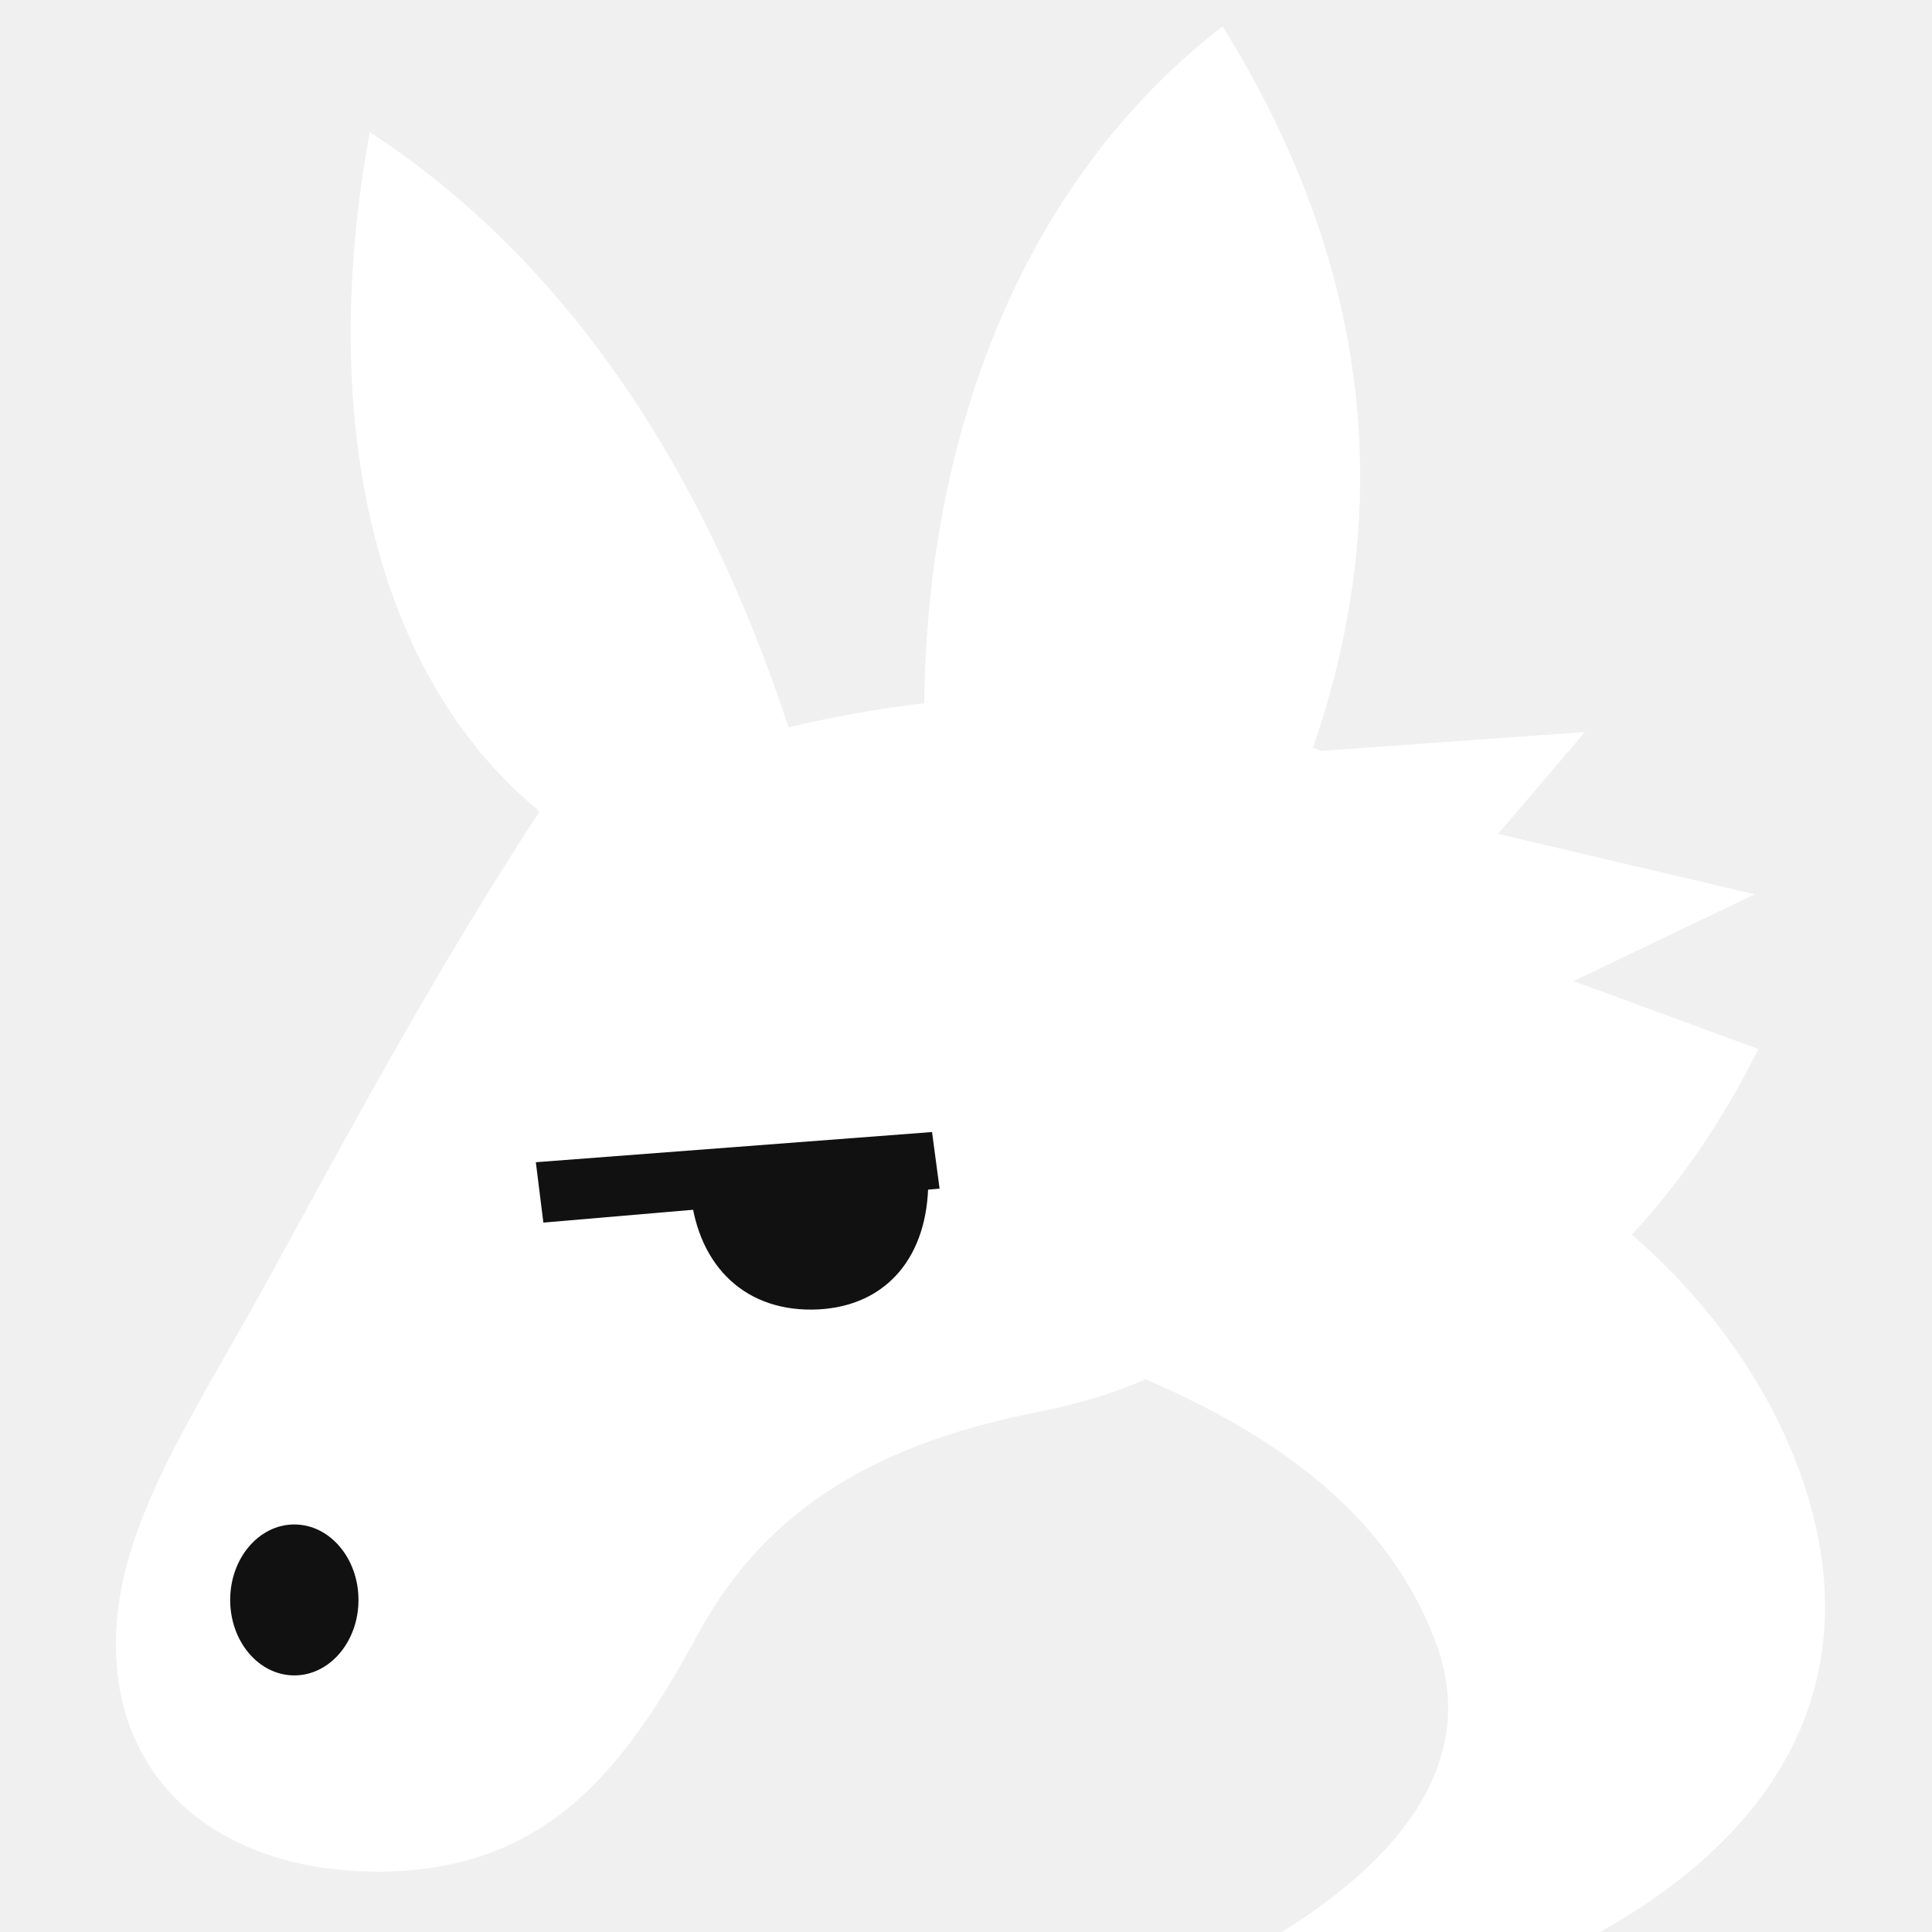
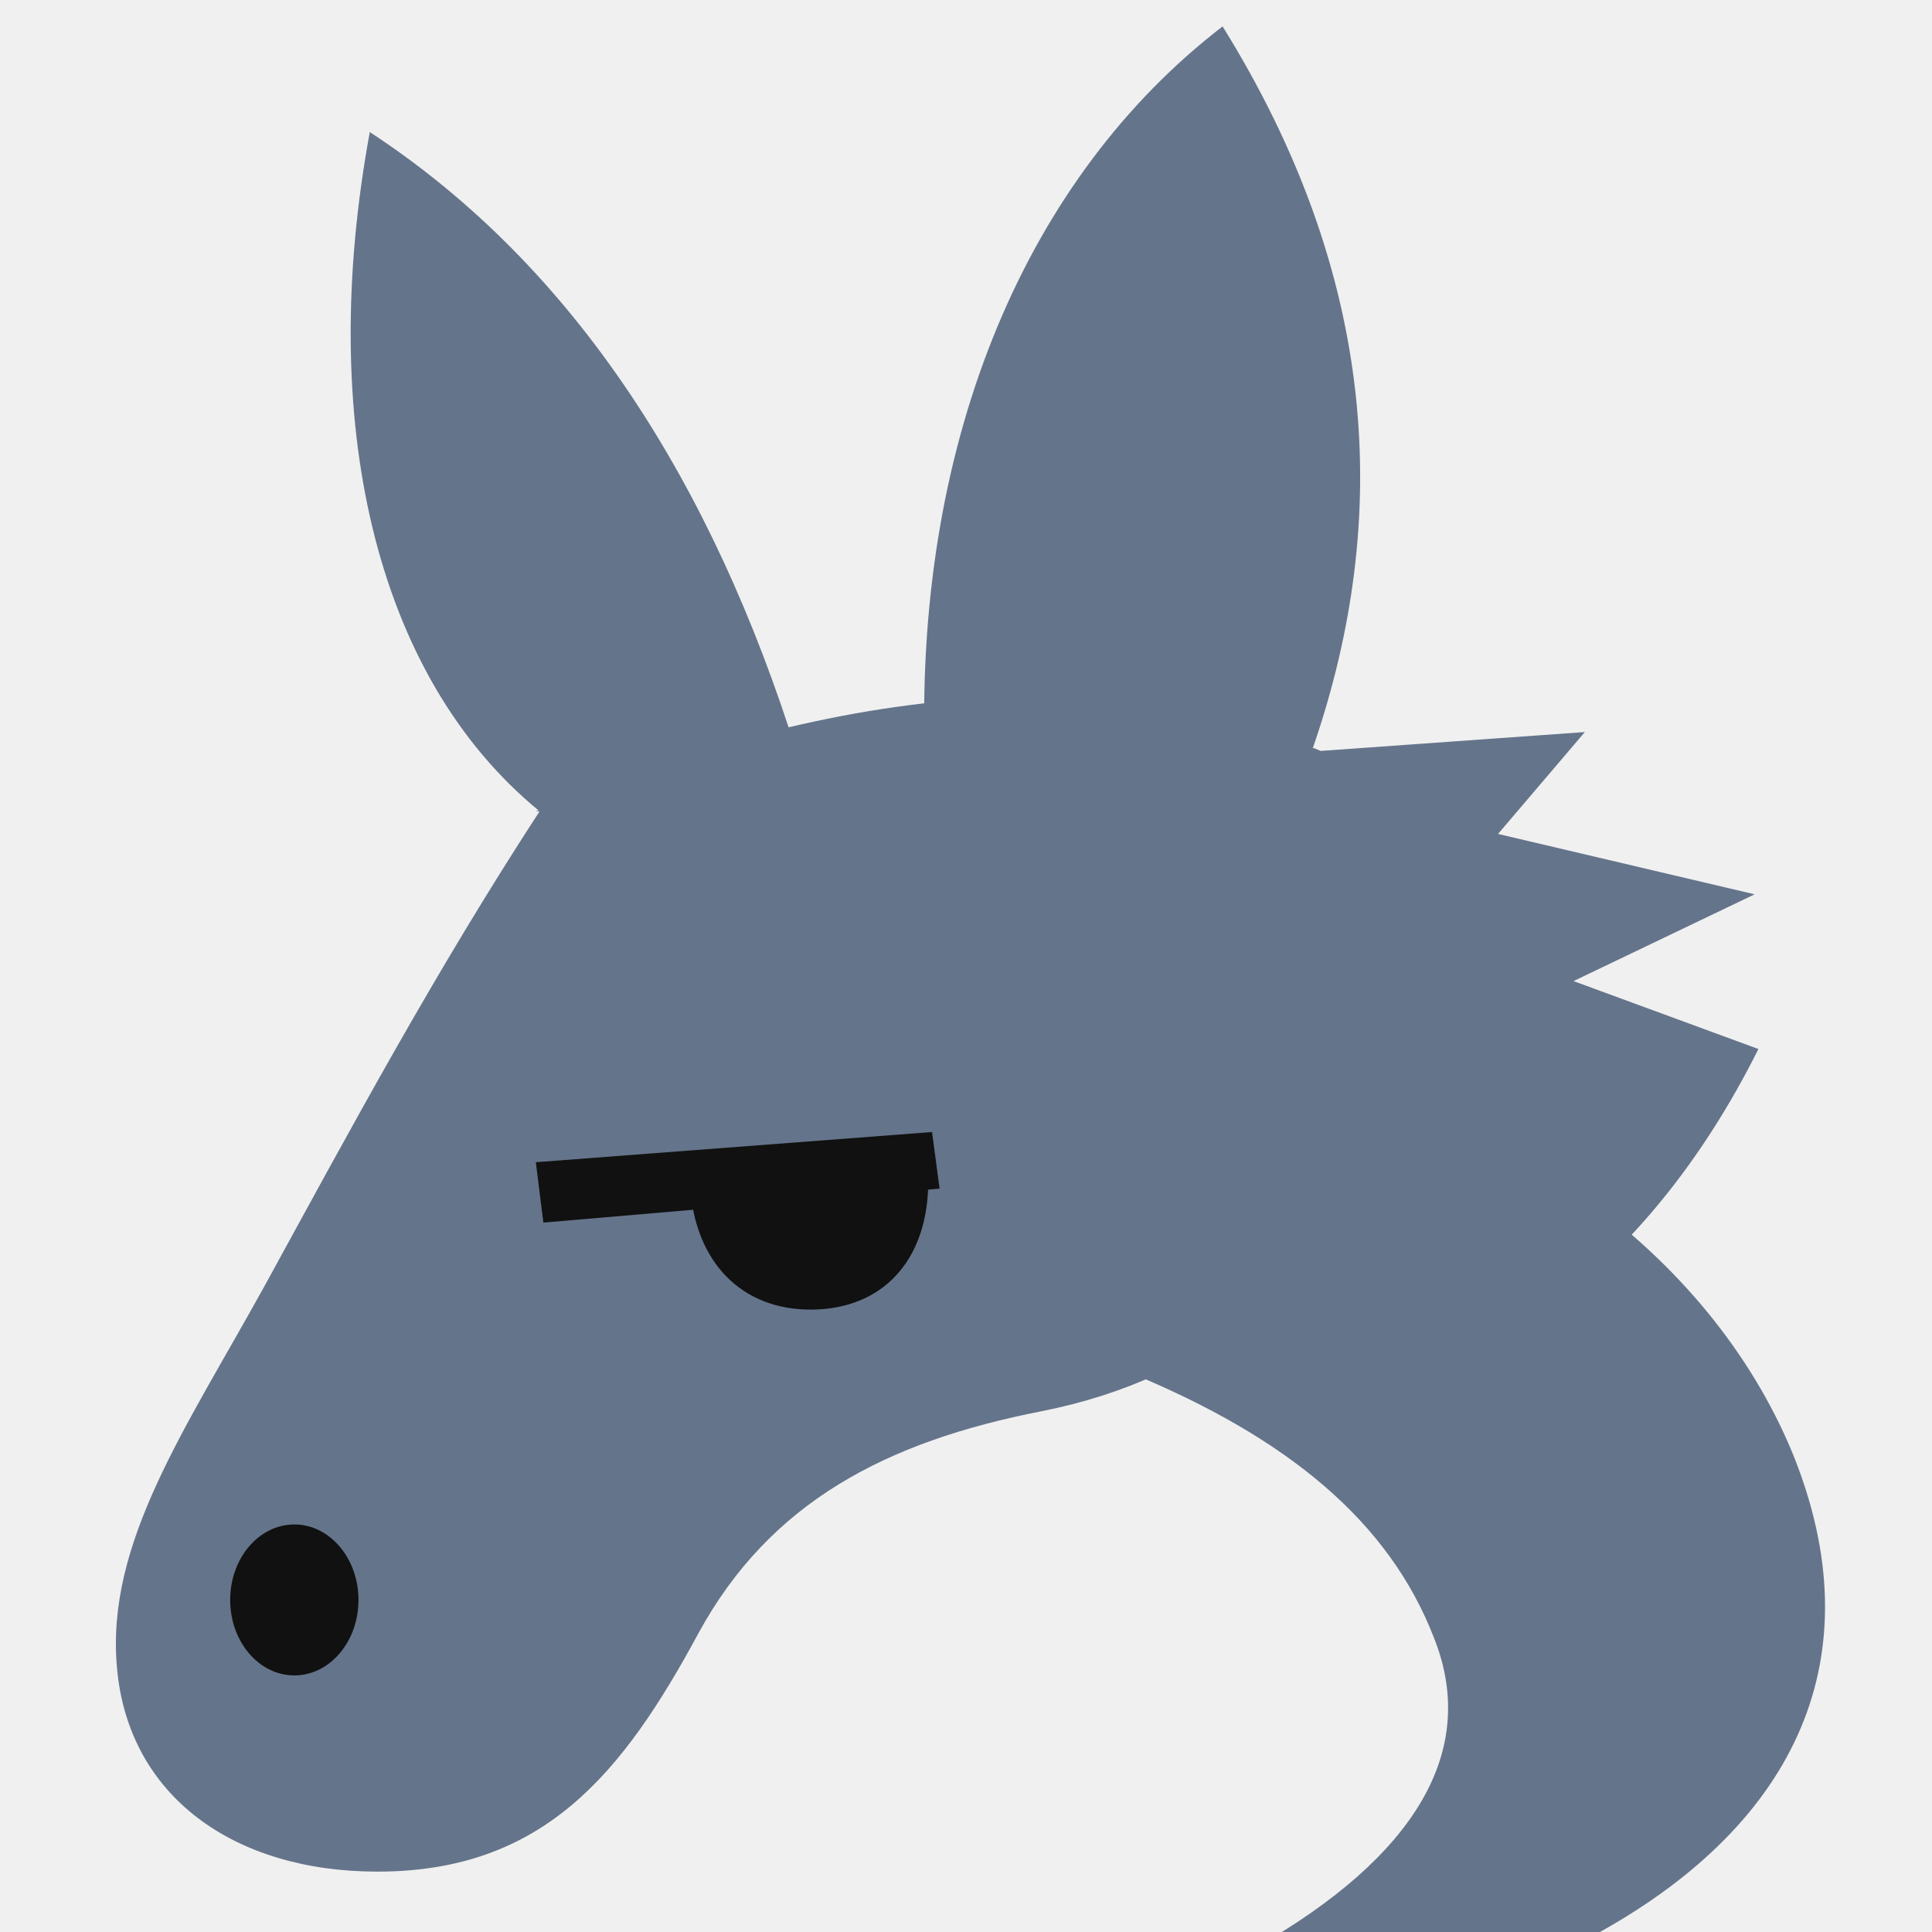
<svg xmlns="http://www.w3.org/2000/svg" viewBox="0 0 512 512" role="img" aria-labelledby="title">
  <mask id="cutouts" maskUnits="userSpaceOnUse" x="0" y="0" width="512" height="512">
    <rect width="512" height="512" fill="#fff" />
  </mask>
-   <g fill="#fff" mask="url(#cutouts)">
+   <g fill="#64748B" mask="url(#cutouts)">
    <path d="M143 215C99 179 84 111 98 35c55 36 91 94 113 164l-8 26-60-10Z" />
    <path d="M245 198c-2-82 27-151 79-191 41 66 45 130 24 191l-40 28-63-28Z" />
    <path d="M332 282c66 10 121 50 143 103 22 54 1 98-51 127-39 22-58 40-61 72l-1 10h-88c4-34 22-57 59-78 42-24 59-52 47-82-12-31-39-53-80-70l-8-54c13-13 26-22 40-28Z" />
    <path d="M143 215c-28 43-50 84-73 126-21 38-42 68-39 101 3 34 31 54 69 54 44 0 65-26 85-63 19-35 50-51 91-59 45-9 72-34 88-74 16 17 29 34 41 51 26-18 46-43 61-73l-49-18 48-23-68-16 23-27-70 5c-46-19-113-24-208 16Z" />
  </g>
  <path fill="#111" d="M142 308l105-8 2 15-105 9-2-16Z" />
  <path fill="#111" d="M183 316c2 20 15 32 34 31 18-1 29-14 29-34l-63 3Z" />
  <ellipse cx="78" cy="424" rx="17" ry="20" fill="#111" />
</svg>
